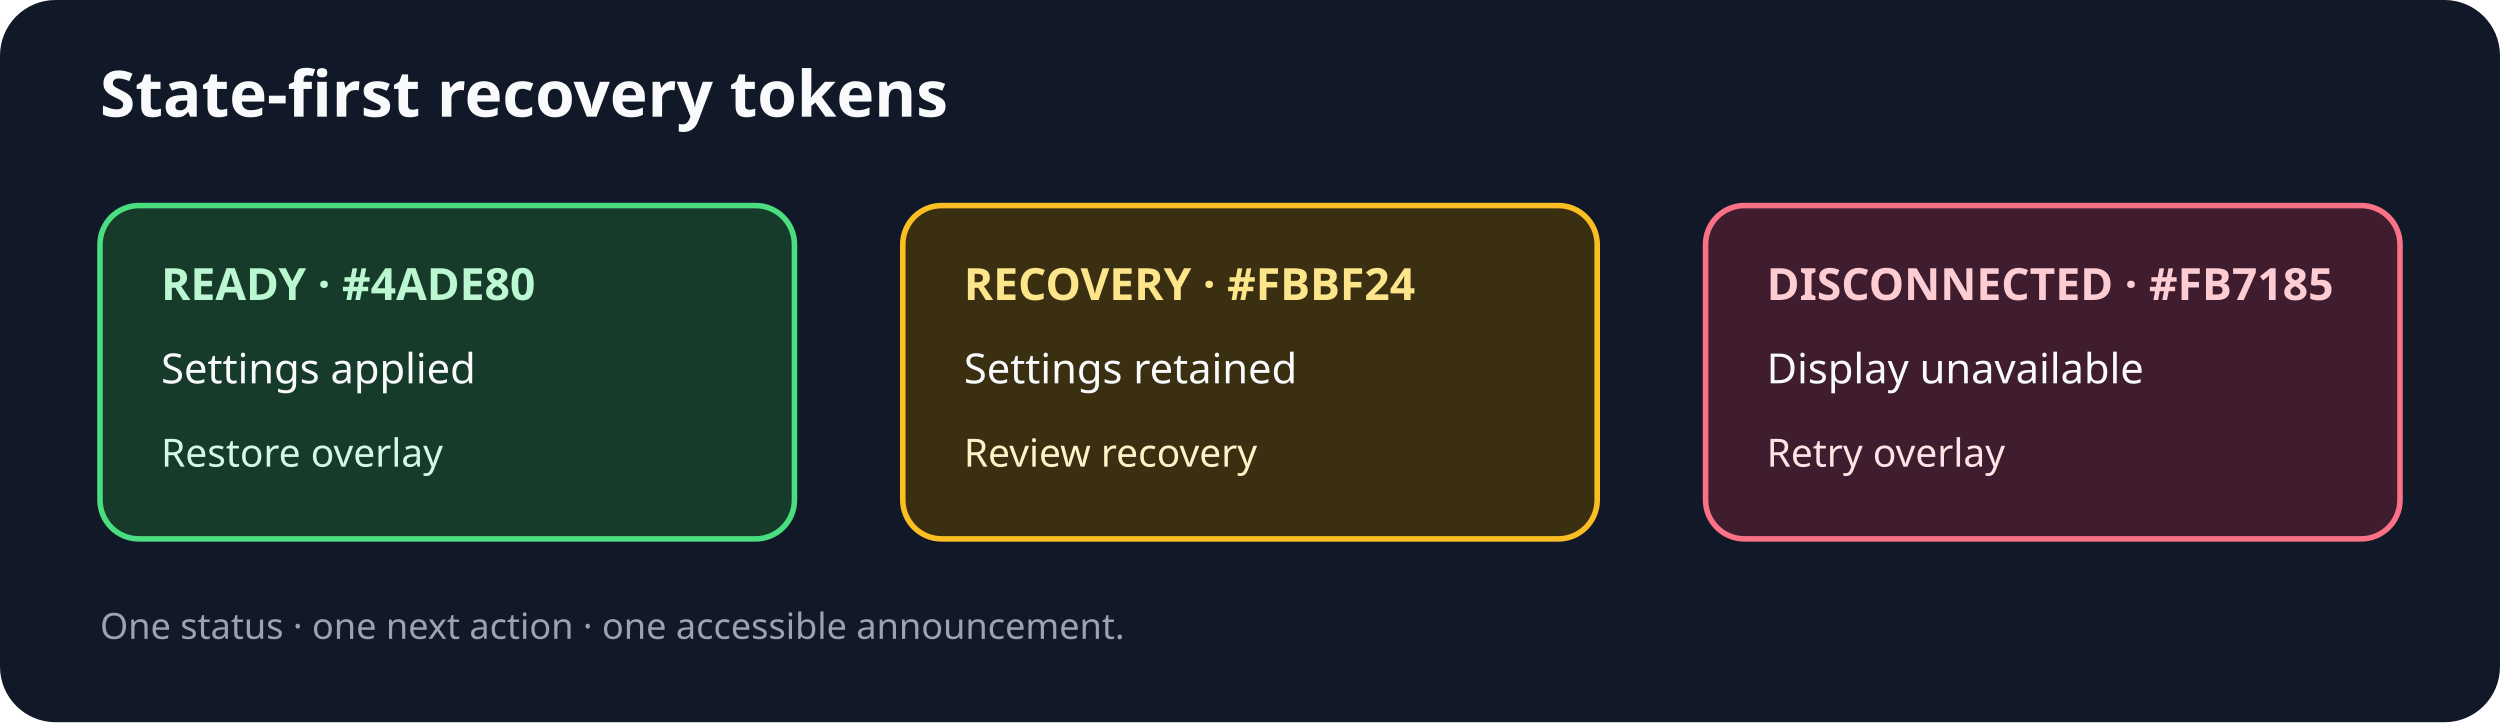
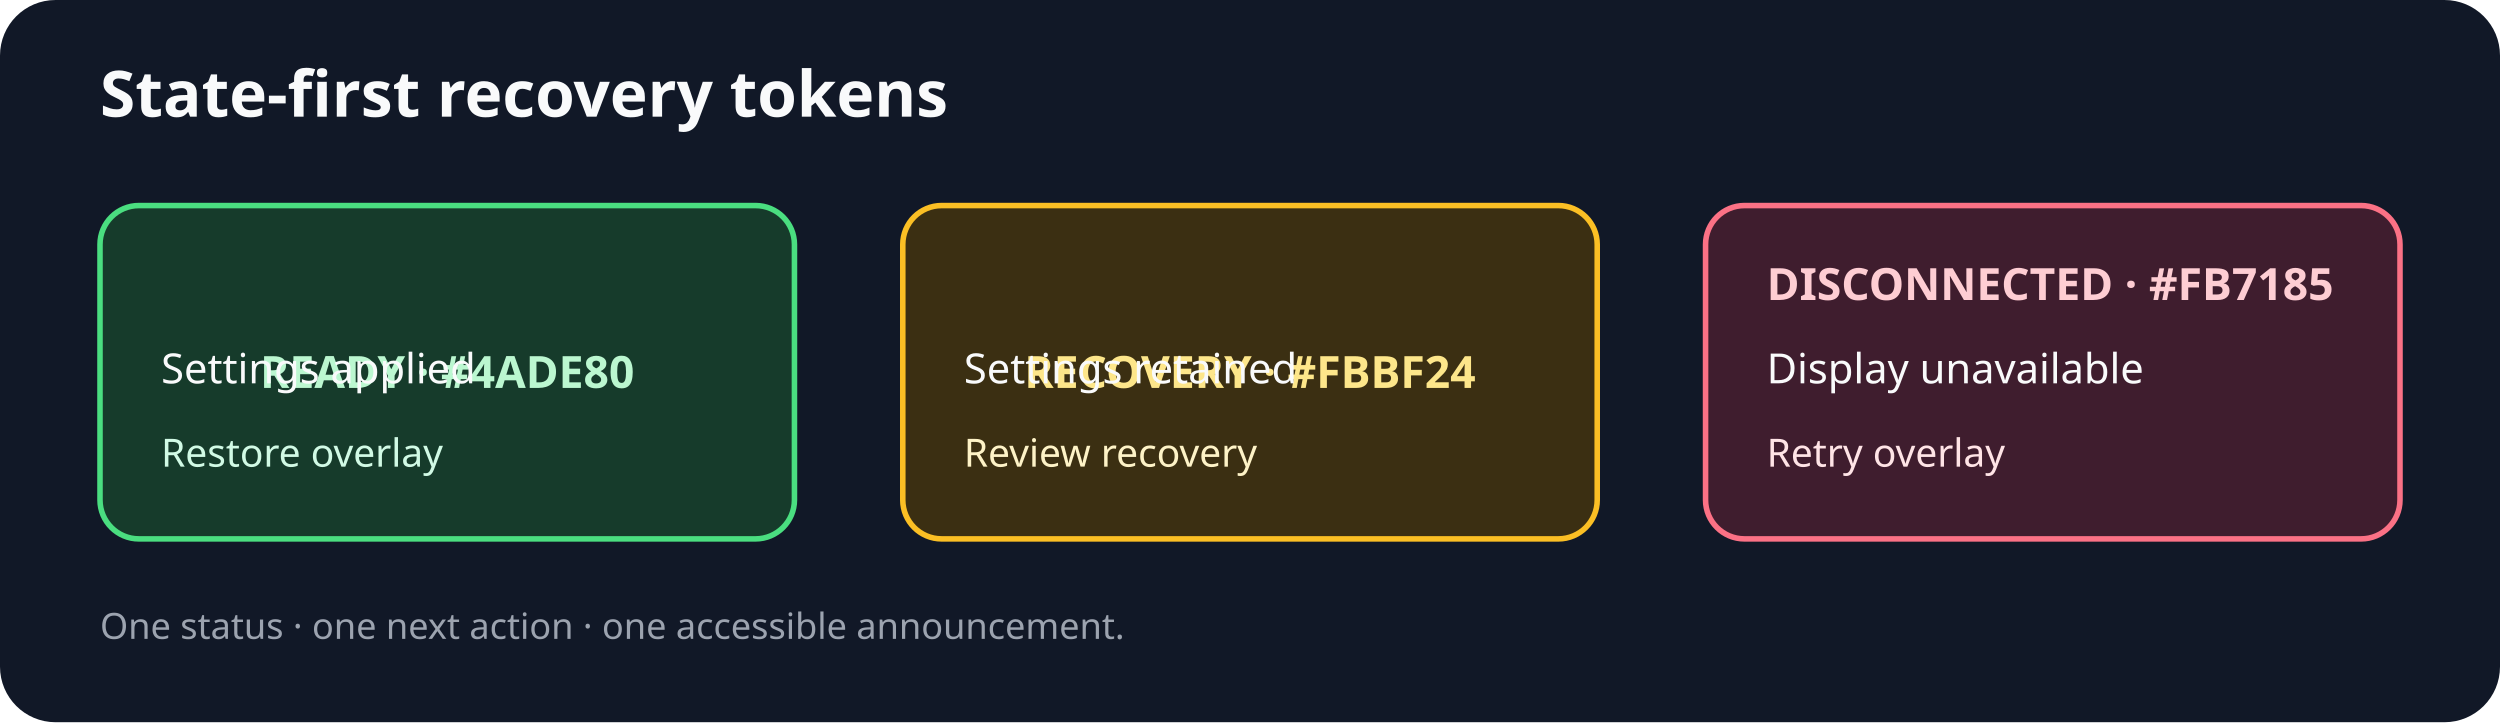
<svg xmlns="http://www.w3.org/2000/svg" width="900" height="260" viewBox="0 0 900 260" role="img" aria-labelledby="title desc">
  <rect width="900" height="260" rx="20" fill="#111827" />
  <text x="36" y="42" fill="#f9fafb" font-family="sans-serif" font-size="23" font-weight="700">State-first recovery tokens</text>
  <g font-family="sans-serif">
    <rect x="36" y="74" width="250" height="120" rx="14" fill="#163b2b" stroke="#4ade80" stroke-width="2" />
-     <text x="58" y="108" fill="#bbf7d0" font-size="16" font-weight="700">READY · #4ADE80</text>
+     <text x="161" y="134" fill="#bbf7d0" font-size="16" font-weight="700" text-anchor="middle" dominant-baseline="middle">READY · #4ADE80</text>
    <text x="58" y="138" fill="#f9fafb" font-size="15">Settings applied</text>
    <text x="58" y="168" fill="#d1fae5" font-size="14">Restore overlay</text>
    <rect x="325" y="74" width="250" height="120" rx="14" fill="#3b2f12" stroke="#fbbf24" stroke-width="2" />
-     <text x="347" y="108" fill="#fde68a" font-size="16" font-weight="700">RECOVERY · #FBBF24</text>
+     <text x="450" y="134" fill="#fde68a" font-size="16" font-weight="700" text-anchor="middle" dominant-baseline="middle">RECOVERY · #FBBF24</text>
    <text x="347" y="138" fill="#f9fafb" font-size="15">Settings retained</text>
    <text x="347" y="168" fill="#fef3c7" font-size="14">Review recovery</text>
    <rect x="614" y="74" width="250" height="120" rx="14" fill="#3f1d2e" stroke="#fb7185" stroke-width="2" />
    <text x="636" y="108" fill="#fecdd3" font-size="16" font-weight="700">DISCONNECTED · #FB7185</text>
    <text x="636" y="138" fill="#f9fafb" font-size="15">Display unavailable</text>
    <text x="636" y="168" fill="#ffe4e6" font-size="14">Retry overlay</text>
  </g>
  <text x="36" y="230" fill="#9ca3af" font-family="sans-serif" font-size="13">One status · one next action · one accessible announcement.</text>
</svg>
